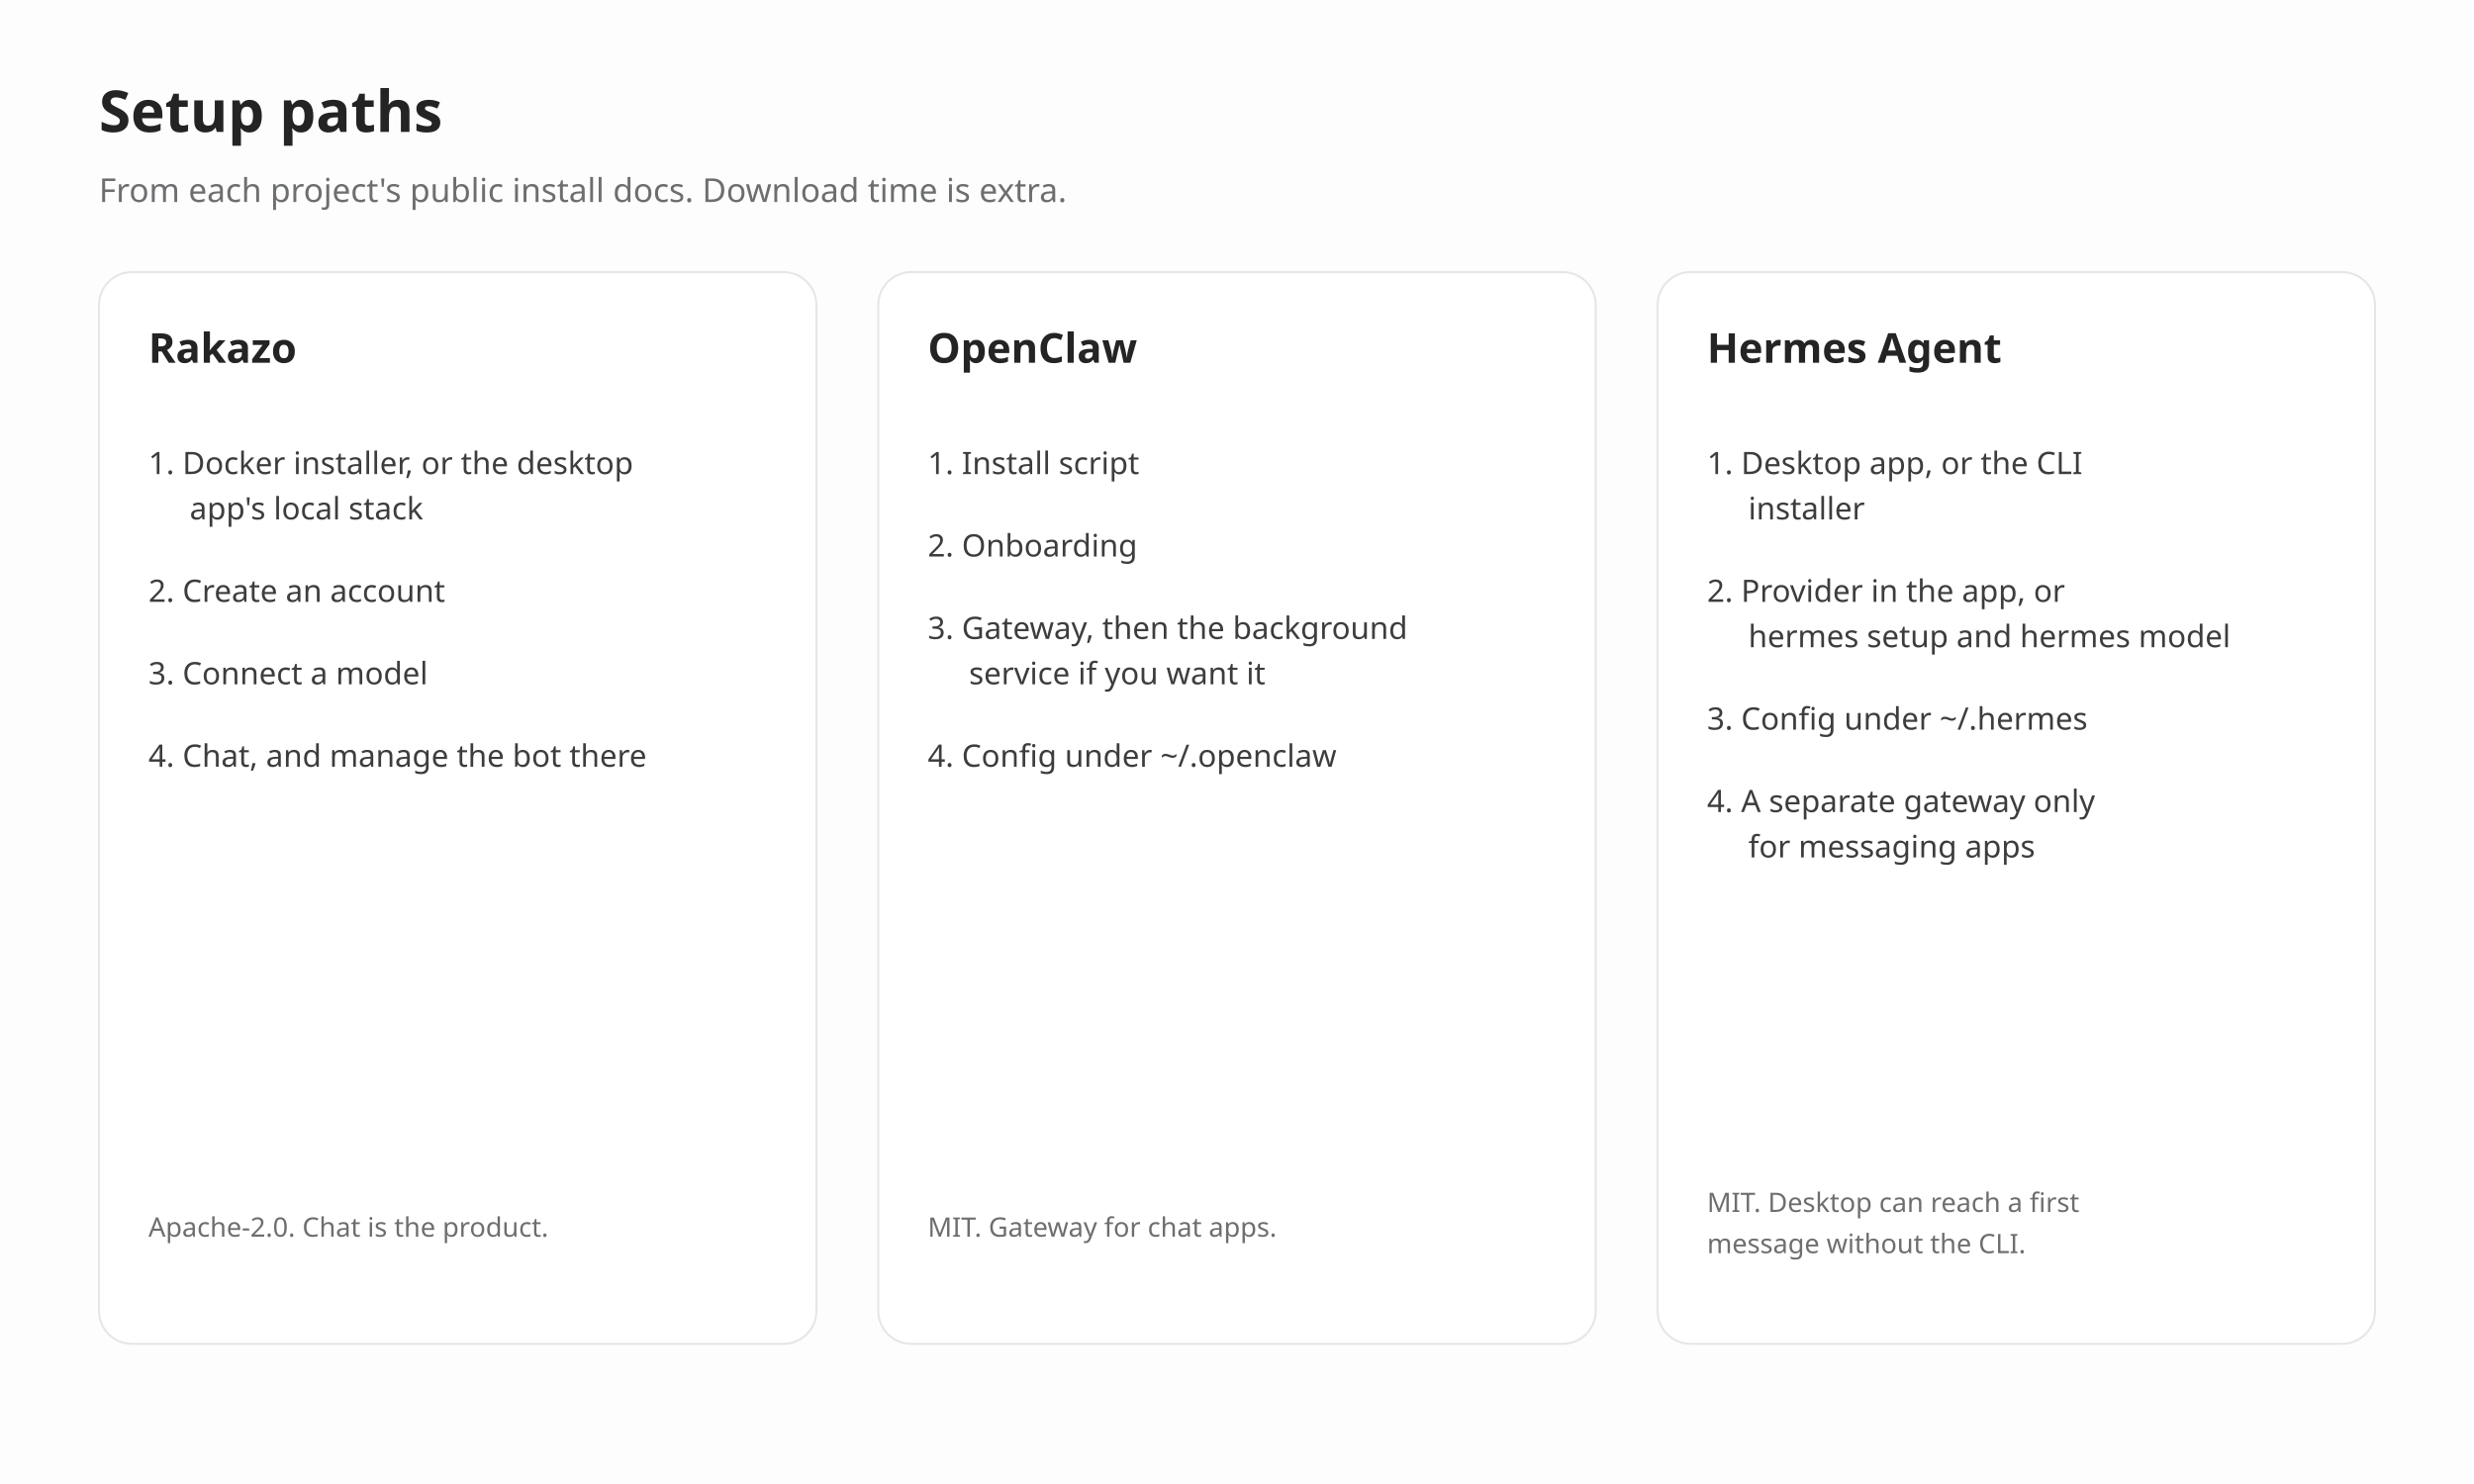
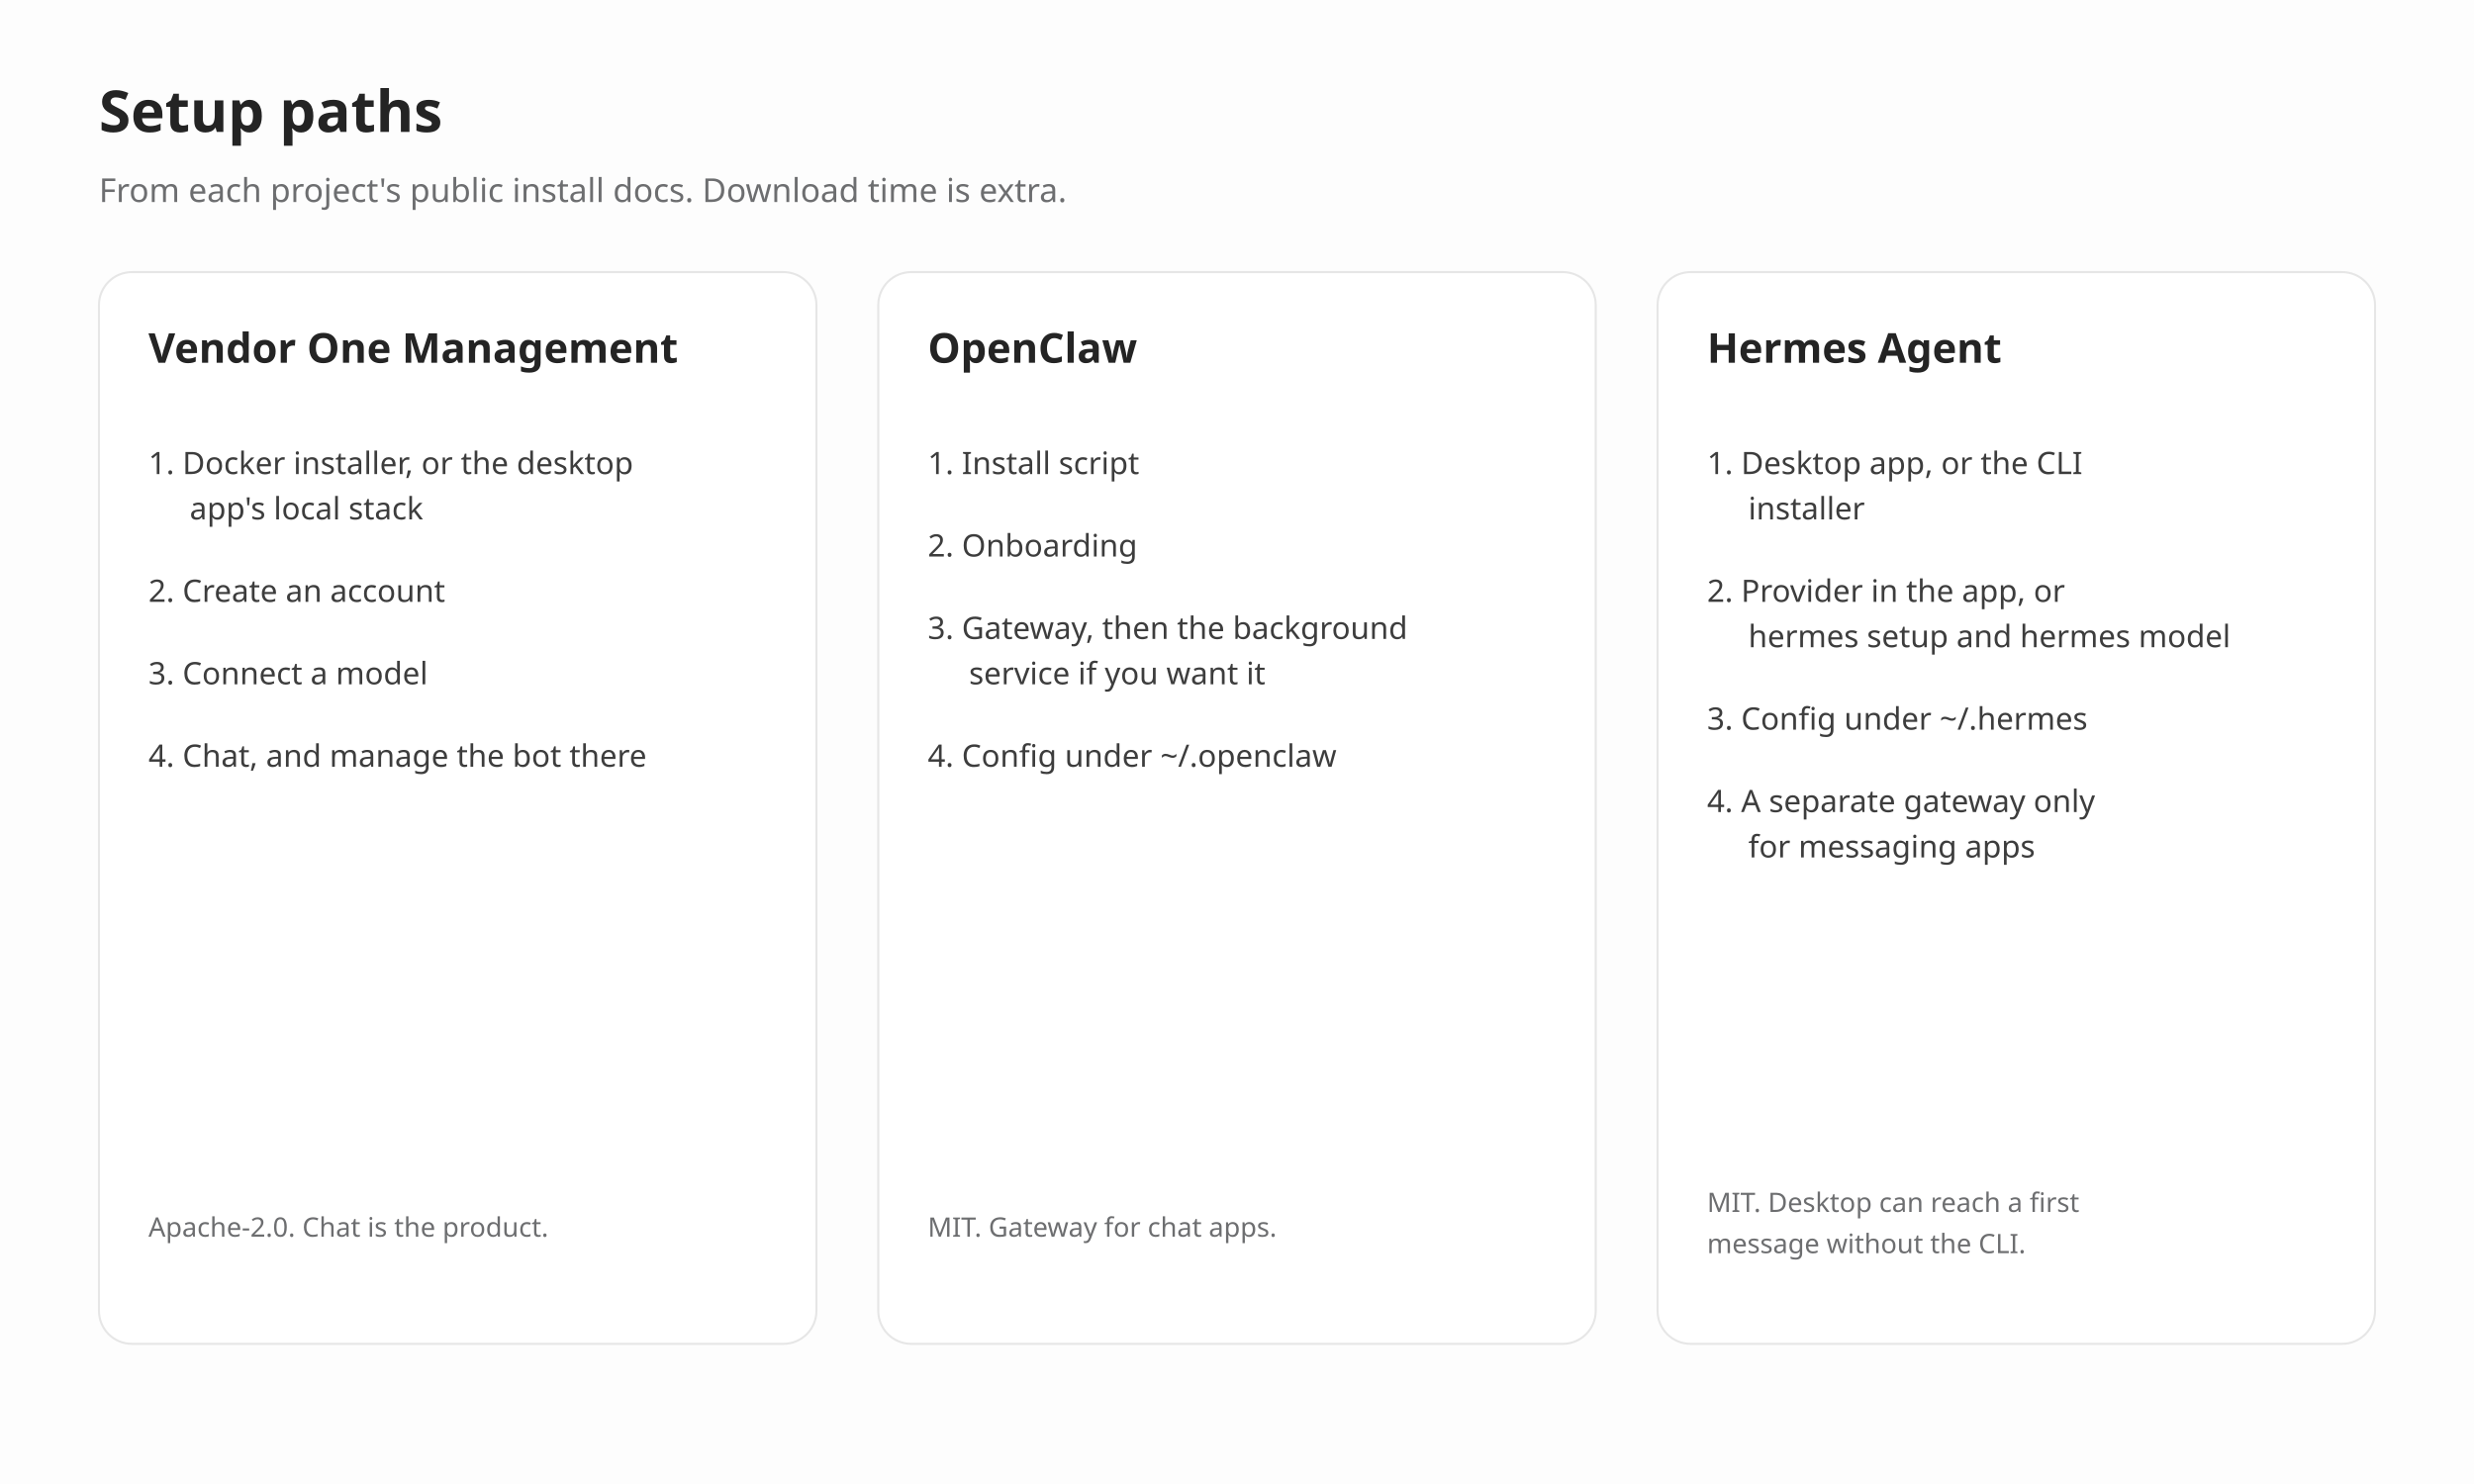
<svg xmlns="http://www.w3.org/2000/svg" width="1200" height="720" viewBox="0 0 1200 720" role="img" aria-labelledby="setupTitle setupDesc">
  <rect width="1200" height="720" fill="#fdfdfd" />
  <text x="48" y="64" fill="#242424" font-family="Geist, ui-sans-serif, system-ui, sans-serif" font-size="28" font-weight="600">Setup paths</text>
  <text x="48" y="98" fill="#6d6e70" font-family="Geist, ui-sans-serif, system-ui, sans-serif" font-size="16">From each project's public install docs. Download time is extra.</text>
  <g font-family="Geist, ui-sans-serif, system-ui, sans-serif">
    <rect x="48" y="132" width="348" height="520" rx="16" fill="#ffffff" stroke="#e6e6e6" />
    <rect x="426" y="132" width="348" height="520" rx="16" fill="#ffffff" stroke="#e6e6e6" />
    <rect x="804" y="132" width="348" height="520" rx="16" fill="#ffffff" stroke="#e6e6e6" />
-     <text x="72" y="176" fill="#242424" font-size="20" font-weight="600">Rakazo</text>
+     <text x="72" y="176" fill="#242424" font-size="20" font-weight="600">Vendor One Management</text>
    <text x="450" y="176" fill="#242424" font-size="20" font-weight="600">OpenClaw</text>
    <text x="828" y="176" fill="#242424" font-size="20" font-weight="600">Hermes Agent</text>
    <g fill="#3d3d3d" font-size="15">
      <text x="72" y="230">1. Docker installer, or the desktop</text>
      <text x="92" y="252">app's local stack</text>
      <text x="72" y="292">2. Create an account</text>
      <text x="72" y="332">3. Connect a model</text>
      <text x="72" y="372">4. Chat, and manage the bot there</text>
      <text x="450" y="230">1. Install script</text>
      <text x="450" y="270">2. Onboarding</text>
      <text x="450" y="310">3. Gateway, then the background</text>
      <text x="470" y="332">service if you want it</text>
      <text x="450" y="372">4. Config under ~/.openclaw</text>
      <text x="828" y="230">1. Desktop app, or the CLI</text>
      <text x="848" y="252">installer</text>
      <text x="828" y="292">2. Provider in the app, or</text>
      <text x="848" y="314">hermes setup and hermes model</text>
      <text x="828" y="354">3. Config under ~/.hermes</text>
      <text x="828" y="394">4. A separate gateway only</text>
      <text x="848" y="416">for messaging apps</text>
    </g>
    <text x="72" y="600" fill="#6d6e70" font-size="13">Apache-2.0. Chat is the product.</text>
    <text x="450" y="600" fill="#6d6e70" font-size="13">MIT. Gateway for chat apps.</text>
    <text x="828" y="588" fill="#6d6e70" font-size="13">MIT. Desktop can reach a first</text>
    <text x="828" y="608" fill="#6d6e70" font-size="13">message without the CLI.</text>
  </g>
</svg>
